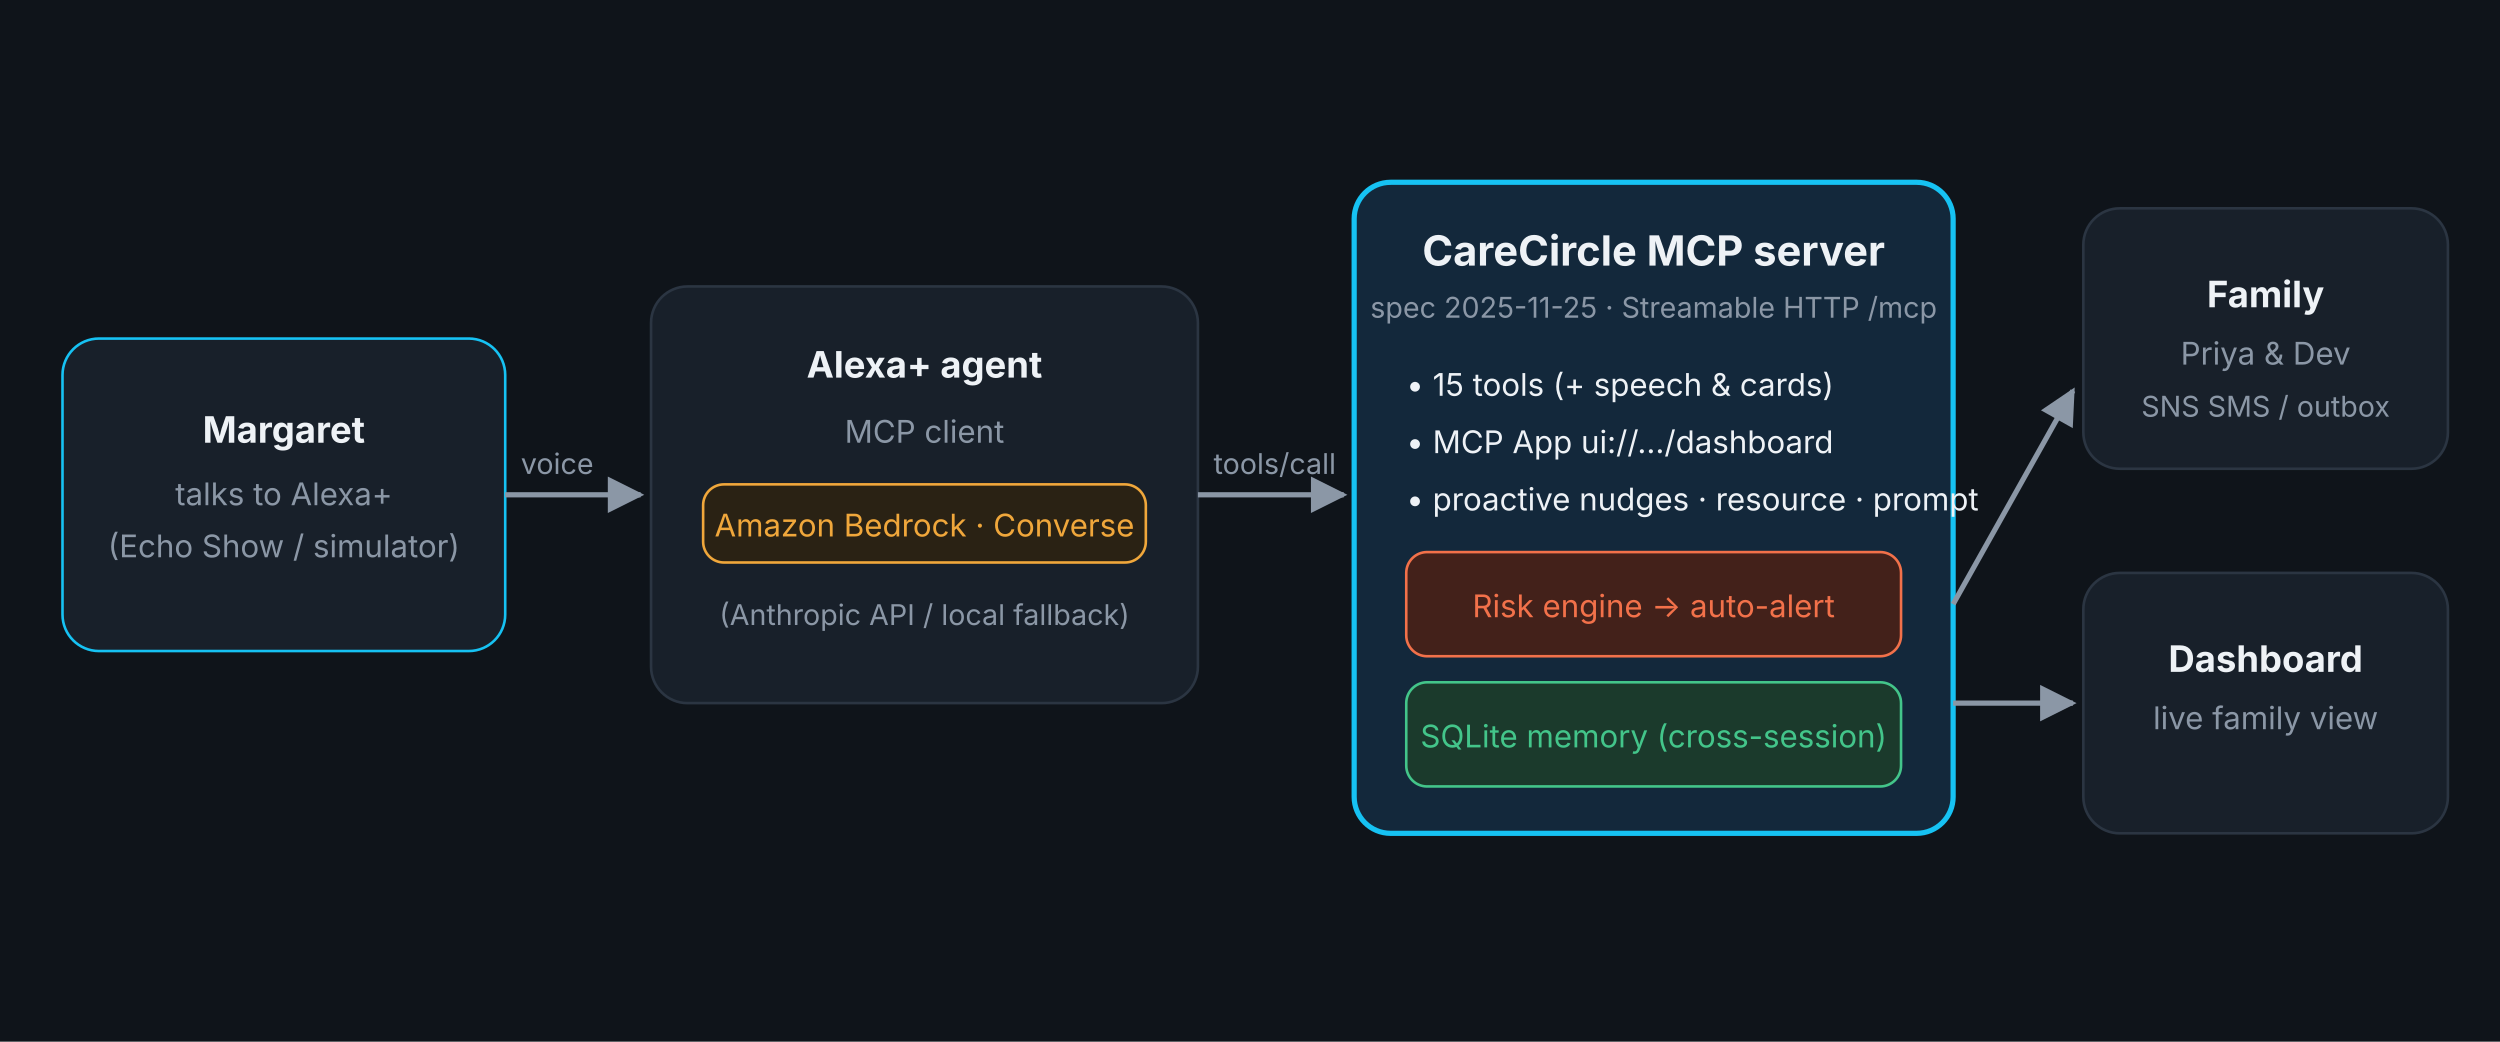
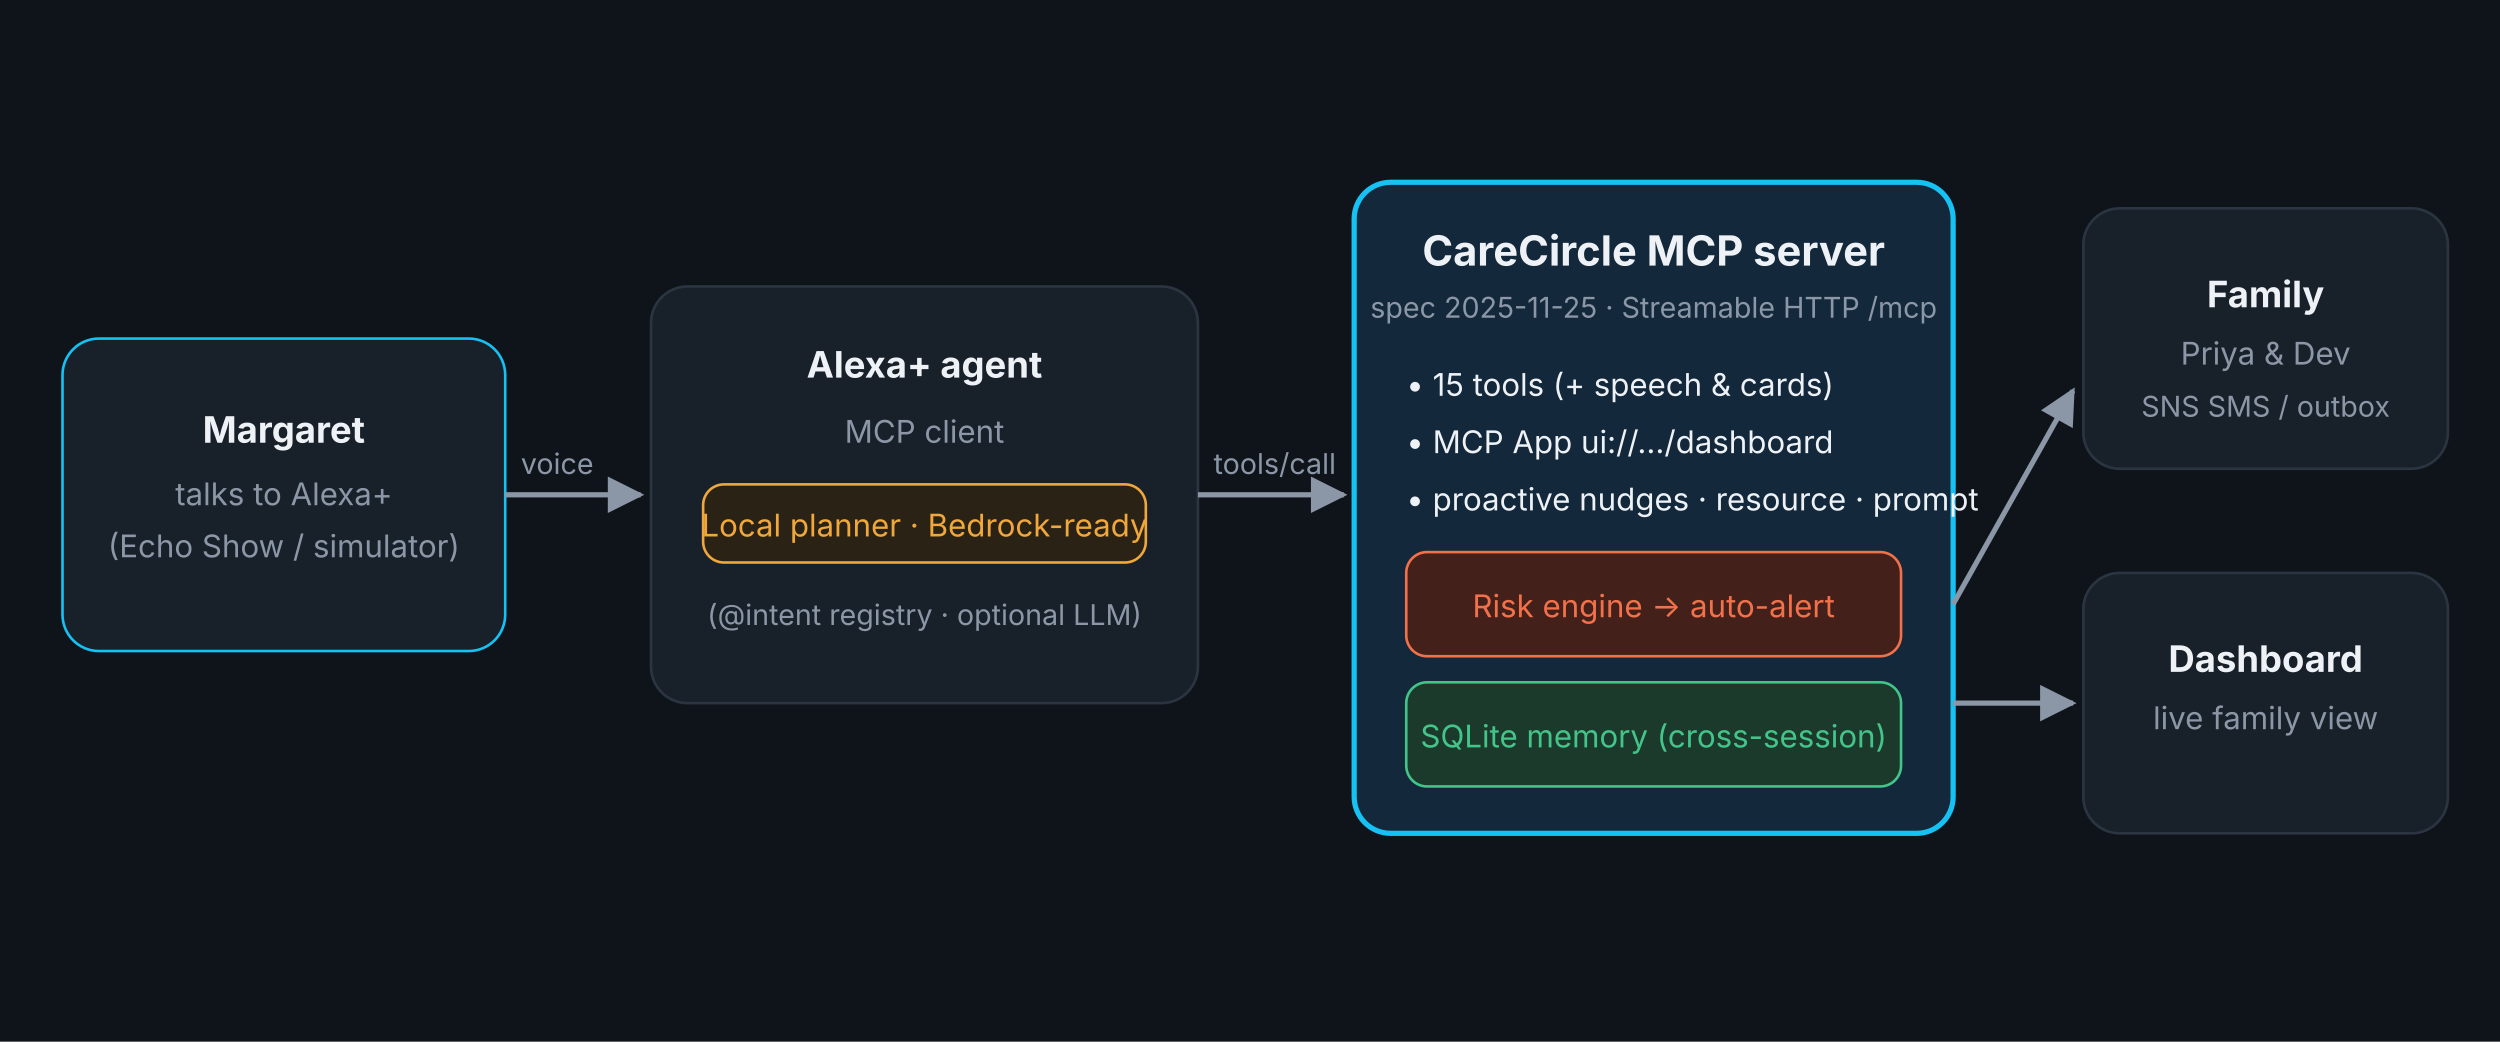
<svg xmlns="http://www.w3.org/2000/svg" viewBox="0 0 960 400" font-family="-apple-system, Segoe UI, Inter, sans-serif">
  <rect width="960" height="400" fill="#0f141a" />
  <defs>
    <marker id="a" viewBox="0 0 10 10" refX="9" refY="5" markerWidth="7" markerHeight="7" orient="auto">
      <path d="M0 0L10 5L0 10z" fill="#8b97a6" />
    </marker>
  </defs>
  <g font-size="14" fill="#eef2f6">
    <rect x="24" y="130" width="170" height="120" rx="14" fill="#18202a" stroke="#16c2f3" />
    <text x="109" y="170" text-anchor="middle" font-weight="700">Margaret</text>
    <text x="109" y="194" text-anchor="middle" fill="#8b97a6" font-size="12">talks to Alexa+</text>
    <text x="109" y="214" text-anchor="middle" fill="#8b97a6" font-size="12">(Echo Show / simulator)</text>
    <rect x="250" y="110" width="210" height="160" rx="14" fill="#18202a" stroke="#2b3542" />
    <text x="355" y="145" text-anchor="middle" font-weight="700">Alexa+ agent</text>
    <text x="355" y="170" text-anchor="middle" fill="#8b97a6" font-size="12">MCP client</text>
    <rect x="270" y="186" width="170" height="30" rx="8" fill="#2a2214" stroke="#f0a73b" />
-     <text x="355" y="206" text-anchor="middle" font-size="12" fill="#f0a73b">Amazon Bedrock · Converse</text>
-     <text x="355" y="240" text-anchor="middle" fill="#8b97a6" font-size="11">(Anthropic API / local fallback)</text>
+     <text x="355" y="206" text-anchor="middle" font-size="12" fill="#f0a73b">Local planner · Bedrock-ready</text>
+     <text x="355" y="240" text-anchor="middle" fill="#8b97a6" font-size="11">(@intent registry · optional LLM)</text>
    <rect x="520" y="70" width="230" height="250" rx="14" fill="#13283b" stroke="#16c2f3" stroke-width="2" />
    <text x="635" y="102" text-anchor="middle" font-weight="700" font-size="16">CareCircle MCP server</text>
    <text x="635" y="122" text-anchor="middle" fill="#8b97a6" font-size="11">spec 2025-11-25 · Streamable HTTP /mcp</text>
    <text x="540" y="152" font-size="12">• 15 tools (+ speech &amp; cards)</text>
    <text x="540" y="174" font-size="12">• MCP App ui://…/dashboard</text>
    <text x="540" y="196" font-size="12">• proactive nudges · resource · prompt</text>
    <rect x="540" y="212" width="190" height="40" rx="8" fill="#43211a" stroke="#f2714a" />
    <text x="635" y="237" text-anchor="middle" font-size="12" fill="#f2714a">Risk engine → auto-alert</text>
    <rect x="540" y="262" width="190" height="40" rx="8" fill="#1b3a2c" stroke="#43c58a" />
    <text x="635" y="287" text-anchor="middle" font-size="12" fill="#43c58a">SQLite memory (cross-session)</text>
    <rect x="800" y="80" width="140" height="100" rx="14" fill="#18202a" stroke="#2b3542" />
    <text x="870" y="118" text-anchor="middle" font-weight="700">Family</text>
    <text x="870" y="140" text-anchor="middle" fill="#8b97a6" font-size="12">Priya &amp; Dev</text>
    <text x="870" y="160" text-anchor="middle" fill="#8b97a6" font-size="11">SNS SMS / outbox</text>
    <rect x="800" y="220" width="140" height="100" rx="14" fill="#18202a" stroke="#2b3542" />
    <text x="870" y="258" text-anchor="middle" font-weight="700">Dashboard</text>
    <text x="870" y="280" text-anchor="middle" fill="#8b97a6" font-size="12">live family view</text>
  </g>
  <g stroke="#8b97a6" stroke-width="2" fill="none" marker-end="url(#a)">
    <path d="M194 190 H246" />
    <path d="M460 190 H516" />
    <path d="M750 232 L796 150" />
    <path d="M750 270 H796" />
  </g>
  <g font-size="11" fill="#8b97a6">
    <text x="200" y="182">voice</text>
    <text x="466" y="182">tools/call</text>
  </g>
</svg>
